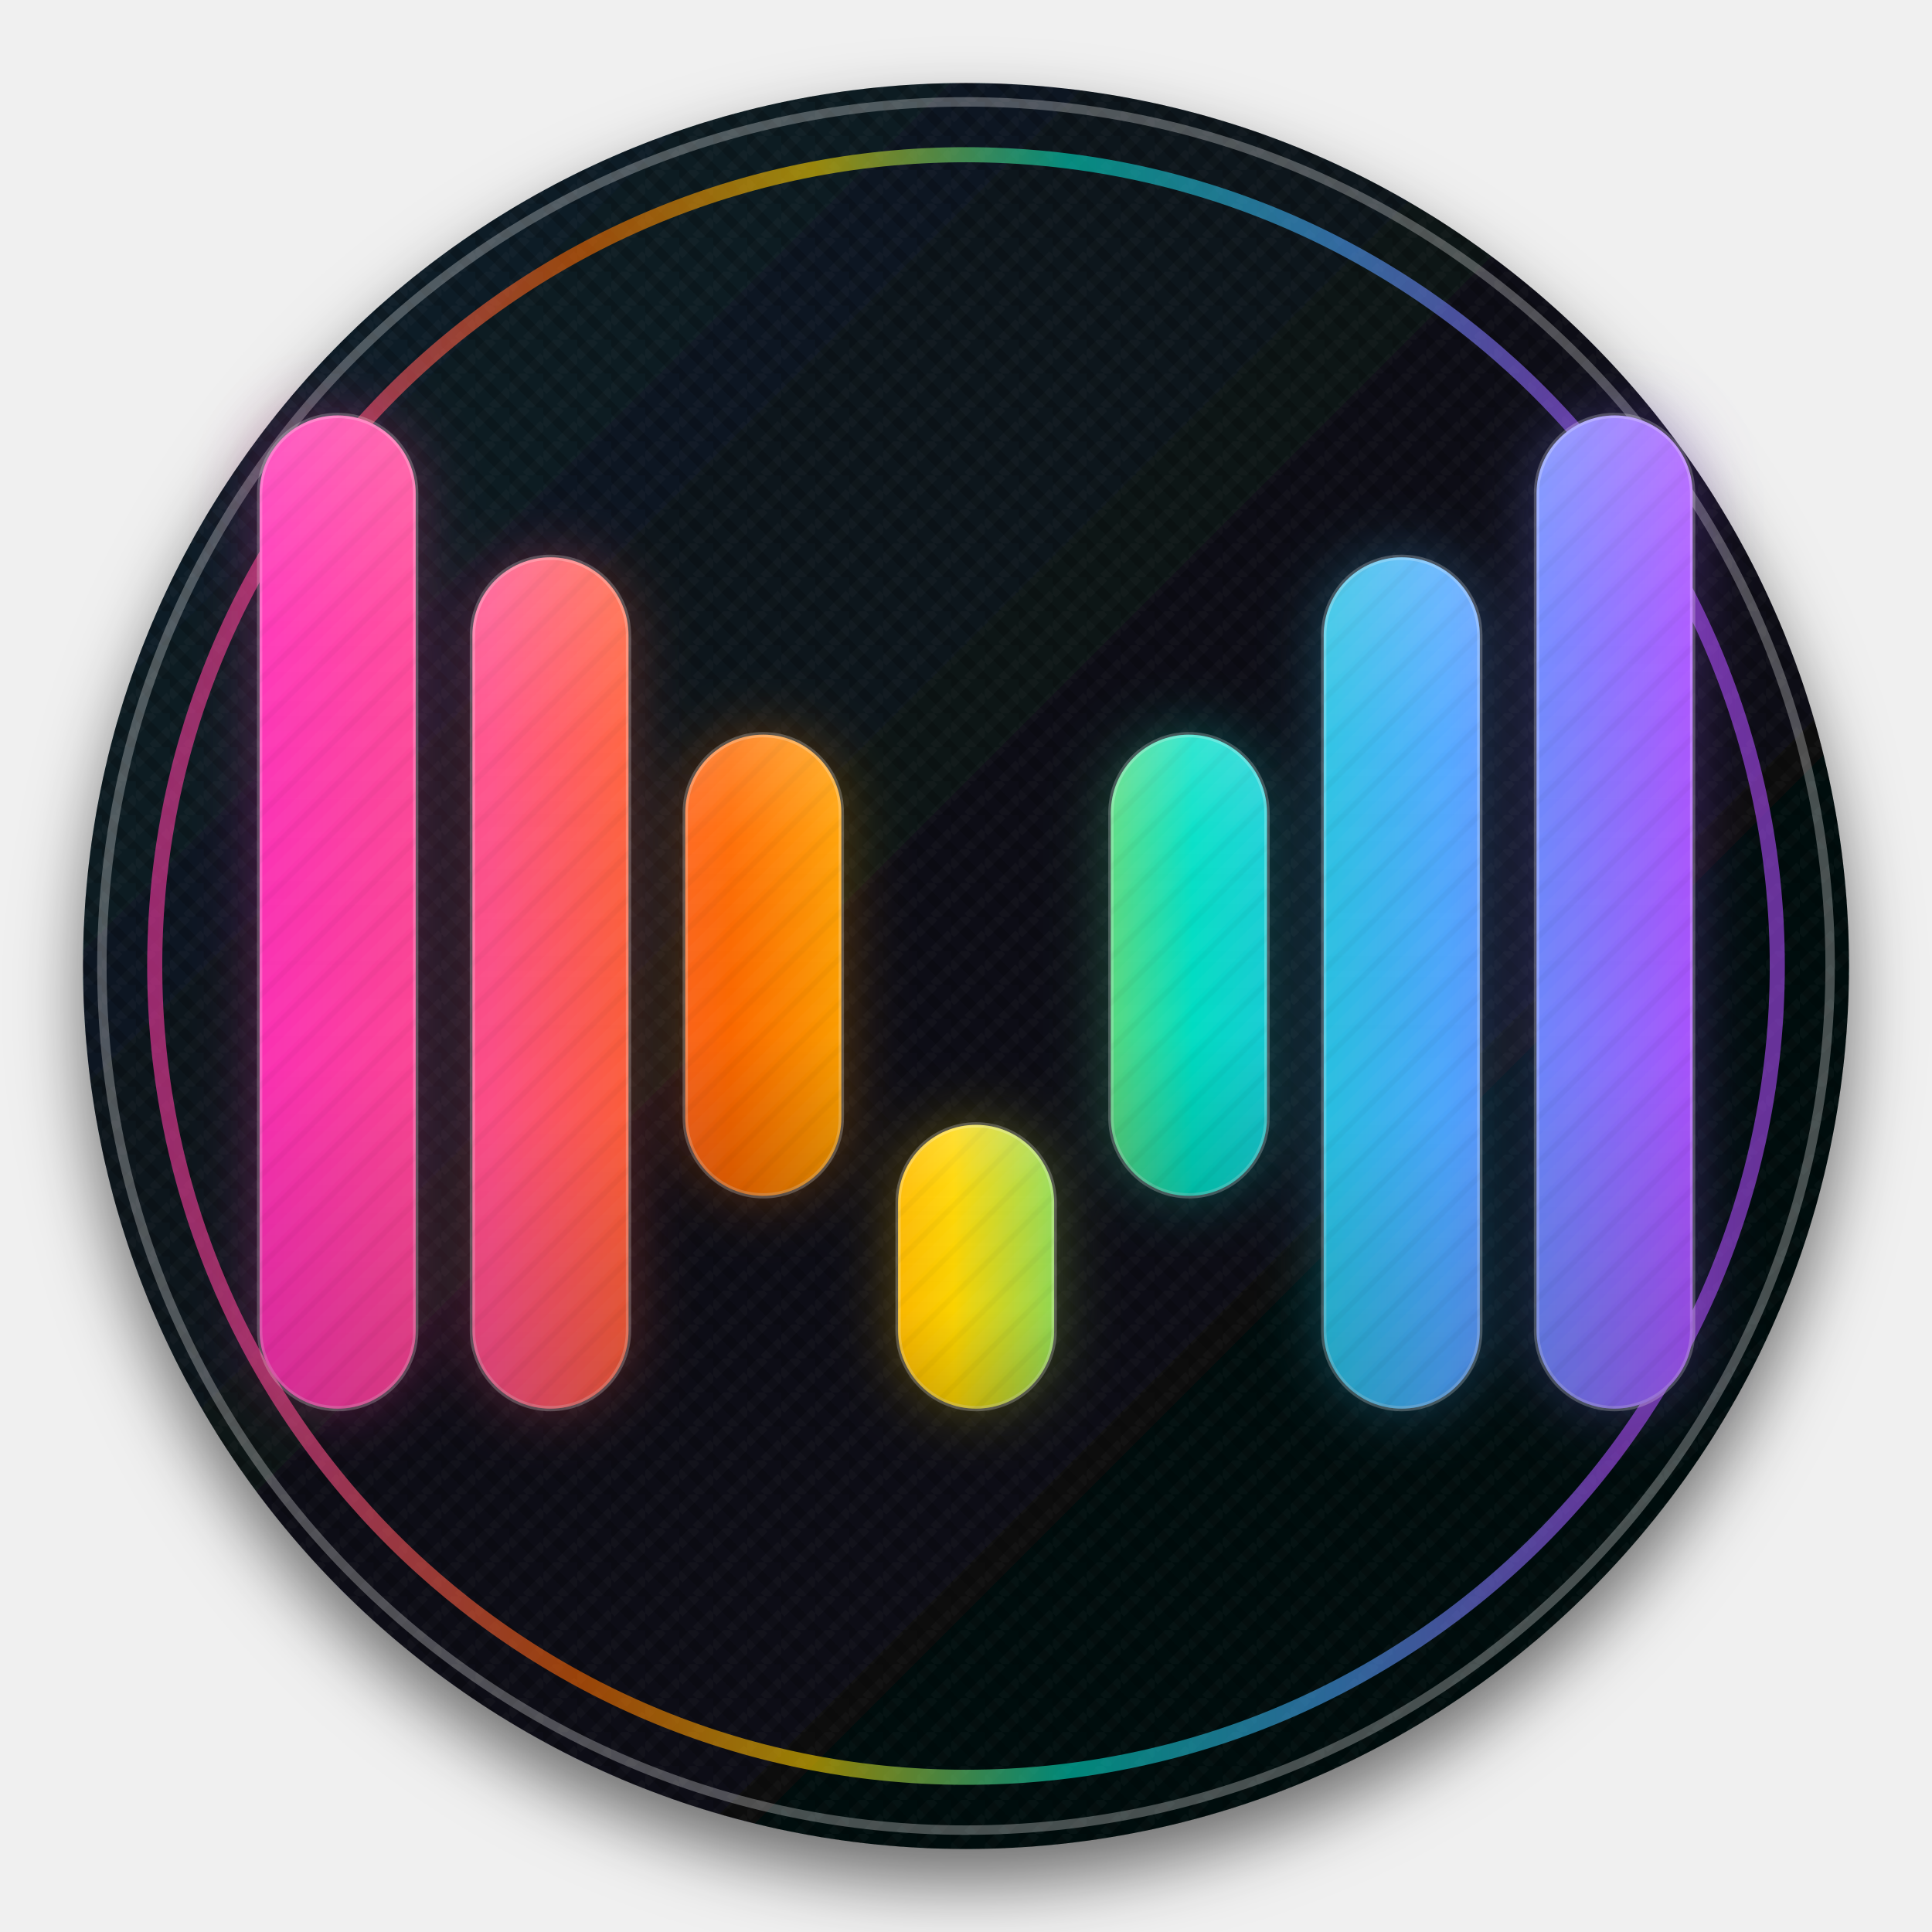
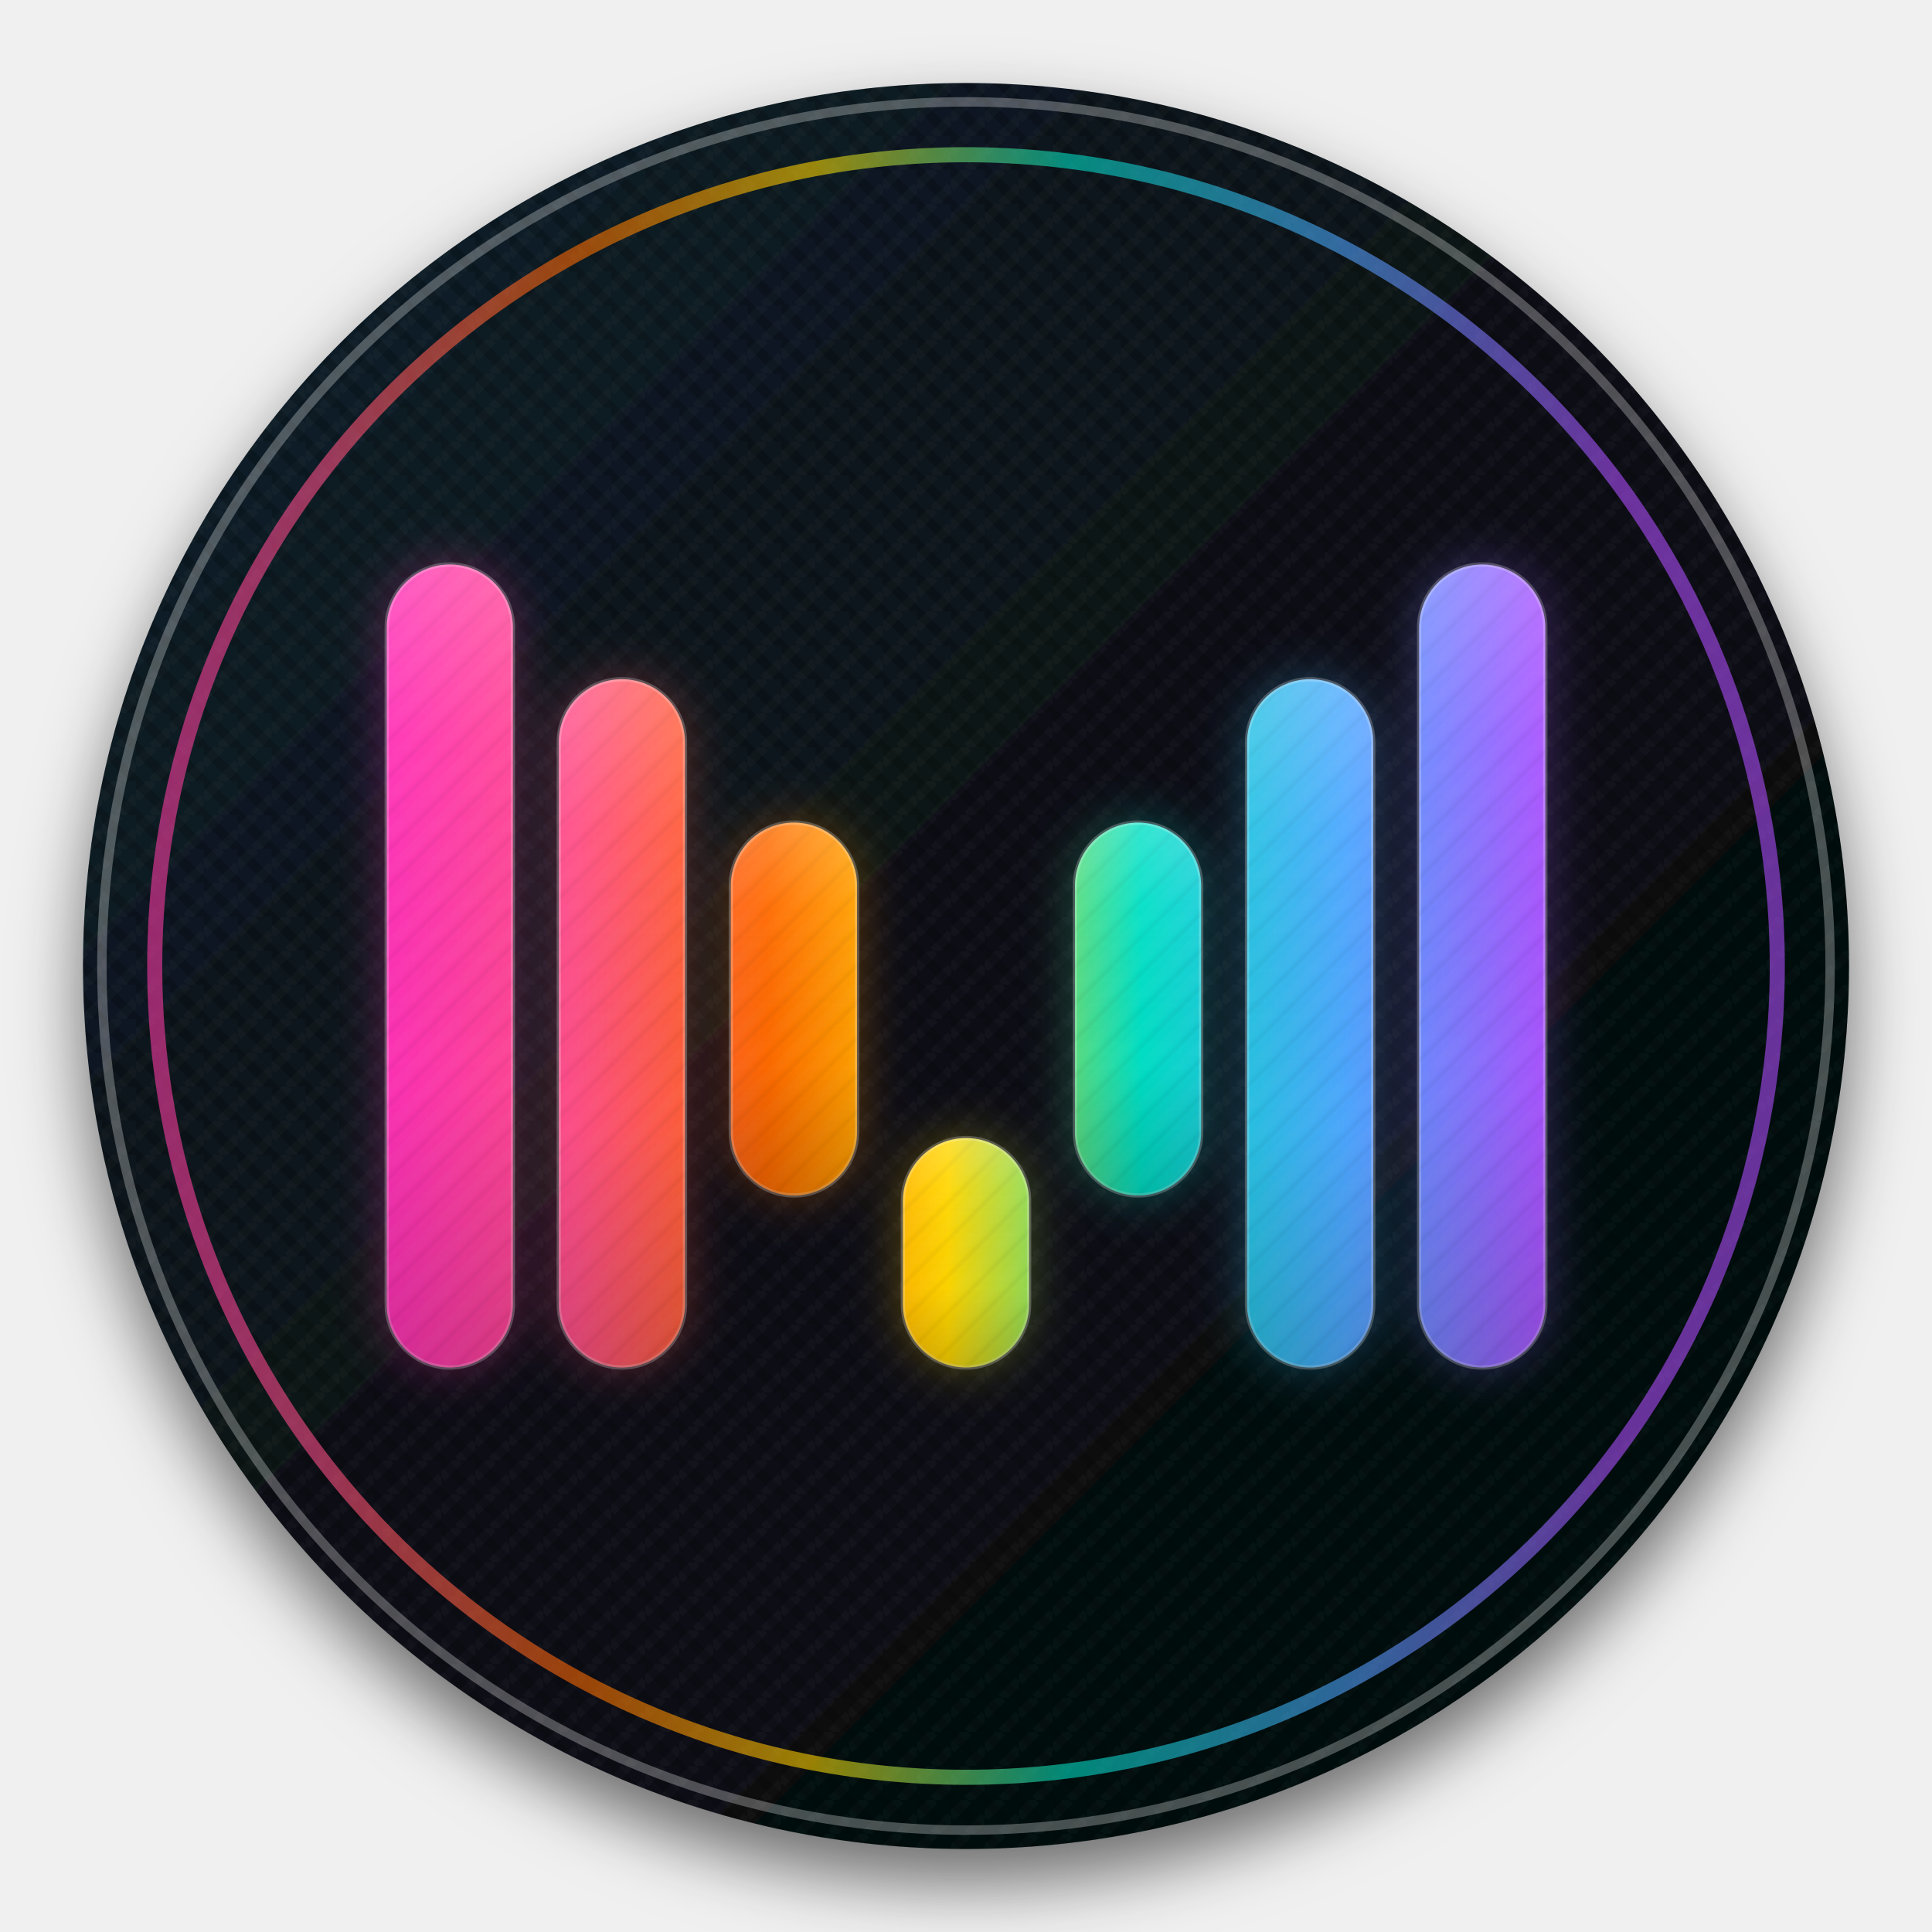
<svg xmlns="http://www.w3.org/2000/svg" width="1024" height="1024" viewBox="0 0 1024 1024">
  <defs>
    <linearGradient id="spectrum" gradientUnits="userSpaceOnUse" x1="20" y1="0" x2="860" y2="0">
      <stop offset="0" stop-color="#FF2DBD" />
      <stop offset=".18" stop-color="#FF4F87" />
      <stop offset=".34" stop-color="#FF6A00" />
      <stop offset=".49" stop-color="#FFD600" />
      <stop offset=".65" stop-color="#00E0C6" />
      <stop offset=".82" stop-color="#4DA7FF" />
      <stop offset="1" stop-color="#B14DFF" />
    </linearGradient>
    <linearGradient id="shine" x1="0" y1="0" x2="0" y2="1">
      <stop offset="0" stop-color="#fff" stop-opacity=".34" />
      <stop offset=".22" stop-color="#fff" stop-opacity=".08" />
      <stop offset=".65" stop-color="#000" stop-opacity=".03" />
      <stop offset="1" stop-color="#000" stop-opacity=".28" />
    </linearGradient>
    <linearGradient id="bg" x1="0" y1="0" x2="1" y2="1">
      <stop offset="0" stop-color="#15232D" />
      <stop offset=".46" stop-color="#091117" />
      <stop offset="1" stop-color="#030609" />
    </linearGradient>
    <pattern id="carbon" width="18" height="18" patternUnits="userSpaceOnUse" patternTransform="rotate(45)">
      <rect width="7" height="18" fill="#fff" opacity=".09" />
      <rect x="9" width="3" height="18" fill="#000" opacity=".15" />
    </pattern>
    <pattern id="bgcarbon" width="18" height="18" patternUnits="userSpaceOnUse">
      <path d="M0 9L9 0M9 18L18 9" stroke="#fff" stroke-opacity=".025" stroke-width="5" />
      <path d="M0 0L18 18M-9 9L9 27" stroke="#000" stroke-opacity=".18" stroke-width="5" />
    </pattern>
    <filter id="glow" x="-50%" y="-50%" width="200%" height="200%">
      <feGaussianBlur stdDeviation="18" />
    </filter>
    <filter id="shadow" x="-30%" y="-30%" width="160%" height="160%">
      <feDropShadow dx="0" dy="18" stdDeviation="18" flood-color="#000" flood-opacity=".55" />
    </filter>
+     <clipPath id="badgeIconClip" clipPathUnits="userSpaceOnUse">
+       <circle cx="512" cy="512" r="405" />
+     </clipPath>
  </defs>
  <circle cx="512" cy="512" r="468" fill="url(#bg)" filter="url(#shadow)" />
  <circle cx="512" cy="512" r="468" fill="url(#bgcarbon)" />
  <circle cx="512" cy="512" r="458" fill="none" stroke="#fff" stroke-opacity=".28" stroke-width="5" />
  <circle cx="512" cy="512" r="430" fill="none" stroke="url(#spectrum)" stroke-opacity=".58" stroke-width="8" />
-   <g transform="translate(100,145) scale(0.94)">
-     <g fill="url(#spectrum)" opacity=".34" filter="url(#glow)">
-       <rect x="40" y="80" width="88" height="560" rx="44" />
-       <rect x="160" y="160" width="88" height="480" rx="44" />
-       <rect x="280" y="260" width="88" height="260" rx="44" />
-       <rect x="400" y="480" width="88" height="160" rx="44" />
-       <rect x="520" y="260" width="88" height="260" rx="44" />
-       <rect x="640" y="160" width="88" height="480" rx="44" />
-       <rect x="760" y="80" width="88" height="560" rx="44" />
-     </g>
-     <g fill="url(#spectrum)" stroke="#fff" stroke-opacity=".23" stroke-width="3">
-       <rect x="40" y="80" width="88" height="560" rx="44" />
-       <rect x="160" y="160" width="88" height="480" rx="44" />
-       <rect x="280" y="260" width="88" height="260" rx="44" />
-       <rect x="400" y="480" width="88" height="160" rx="44" />
-       <rect x="520" y="260" width="88" height="260" rx="44" />
-       <rect x="640" y="160" width="88" height="480" rx="44" />
-       <rect x="760" y="80" width="88" height="560" rx="44" />
-     </g>
-     <g fill="url(#carbon)" opacity=".20">
-       <rect x="40" y="80" width="88" height="560" rx="44" />
-       <rect x="160" y="160" width="88" height="480" rx="44" />
-       <rect x="280" y="260" width="88" height="260" rx="44" />
-       <rect x="400" y="480" width="88" height="160" rx="44" />
-       <rect x="520" y="260" width="88" height="260" rx="44" />
-       <rect x="640" y="160" width="88" height="480" rx="44" />
-       <rect x="760" y="80" width="88" height="560" rx="44" />
-     </g>
-     <g fill="url(#shine)" opacity=".60">
-       <rect x="40" y="80" width="88" height="560" rx="44" />
-       <rect x="160" y="160" width="88" height="480" rx="44" />
-       <rect x="280" y="260" width="88" height="260" rx="44" />
-       <rect x="400" y="480" width="88" height="160" rx="44" />
-       <rect x="520" y="260" width="88" height="260" rx="44" />
-       <rect x="640" y="160" width="88" height="480" rx="44" />
-       <rect x="760" y="80" width="88" height="560" rx="44" />
+   <g clip-path="url(#badgeIconClip)">
+     <g transform="translate(174.56,238.4) scale(0.76)">
+       <g fill="url(#spectrum)" opacity=".34" filter="url(#glow)">
+         <rect x="40" y="80" width="88" height="560" rx="44" />
+         <rect x="160" y="160" width="88" height="480" rx="44" />
+         <rect x="280" y="260" width="88" height="260" rx="44" />
+         <rect x="400" y="480" width="88" height="160" rx="44" />
+         <rect x="520" y="260" width="88" height="260" rx="44" />
+         <rect x="640" y="160" width="88" height="480" rx="44" />
+         <rect x="760" y="80" width="88" height="560" rx="44" />
+       </g>
+       <g fill="url(#spectrum)" stroke="#fff" stroke-opacity=".23" stroke-width="3">
+         <rect x="40" y="80" width="88" height="560" rx="44" />
+         <rect x="160" y="160" width="88" height="480" rx="44" />
+         <rect x="280" y="260" width="88" height="260" rx="44" />
+         <rect x="400" y="480" width="88" height="160" rx="44" />
+         <rect x="520" y="260" width="88" height="260" rx="44" />
+         <rect x="640" y="160" width="88" height="480" rx="44" />
+         <rect x="760" y="80" width="88" height="560" rx="44" />
+       </g>
+       <g fill="url(#carbon)" opacity=".20">
+         <rect x="40" y="80" width="88" height="560" rx="44" />
+         <rect x="160" y="160" width="88" height="480" rx="44" />
+         <rect x="280" y="260" width="88" height="260" rx="44" />
+         <rect x="400" y="480" width="88" height="160" rx="44" />
+         <rect x="520" y="260" width="88" height="260" rx="44" />
+         <rect x="640" y="160" width="88" height="480" rx="44" />
+         <rect x="760" y="80" width="88" height="560" rx="44" />
+       </g>
+       <g fill="url(#shine)" opacity=".60">
+         <rect x="40" y="80" width="88" height="560" rx="44" />
+         <rect x="160" y="160" width="88" height="480" rx="44" />
+         <rect x="280" y="260" width="88" height="260" rx="44" />
+         <rect x="400" y="480" width="88" height="160" rx="44" />
+         <rect x="520" y="260" width="88" height="260" rx="44" />
+         <rect x="640" y="160" width="88" height="480" rx="44" />
+         <rect x="760" y="80" width="88" height="560" rx="44" />
+       </g>
    </g>
  </g>
</svg>
